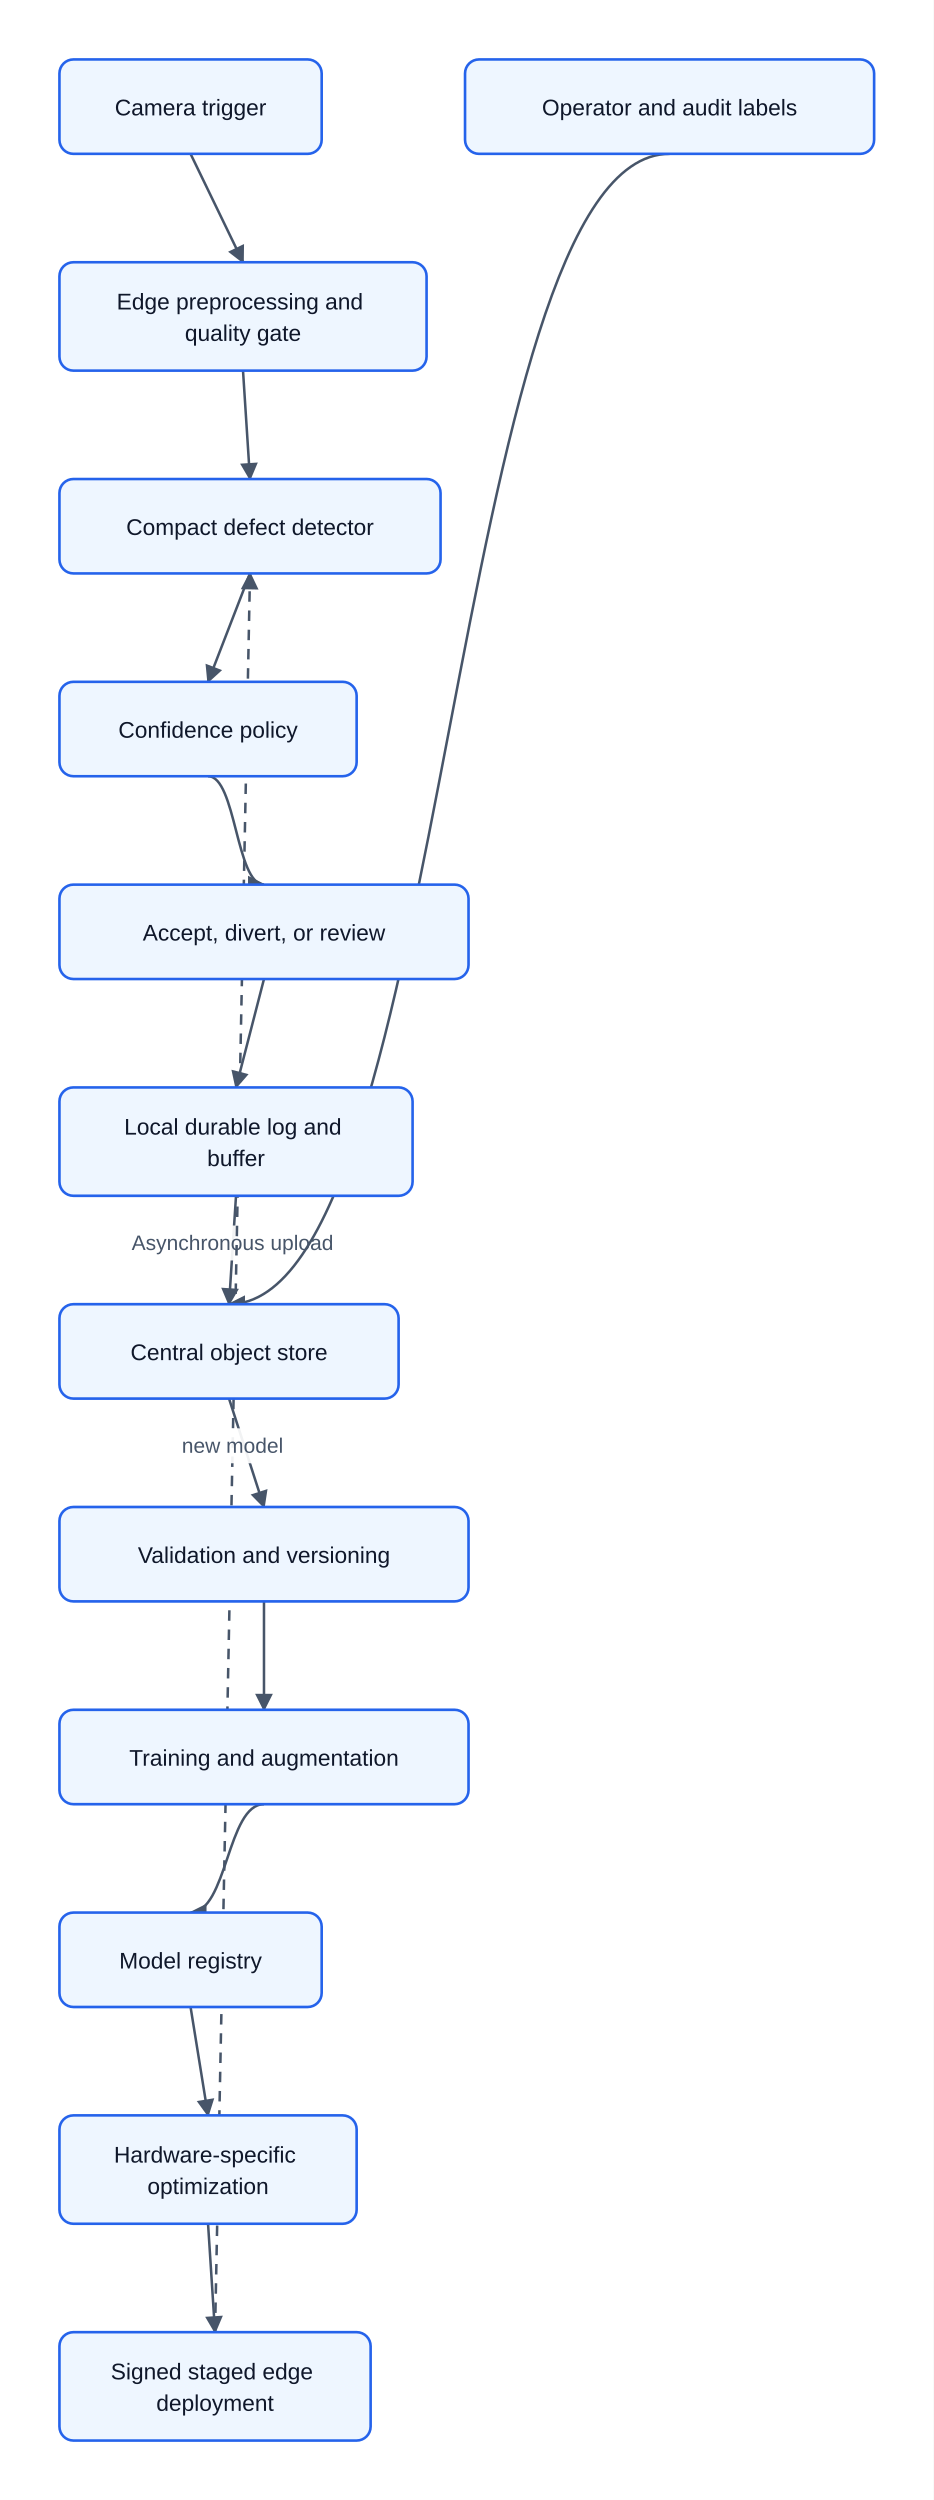
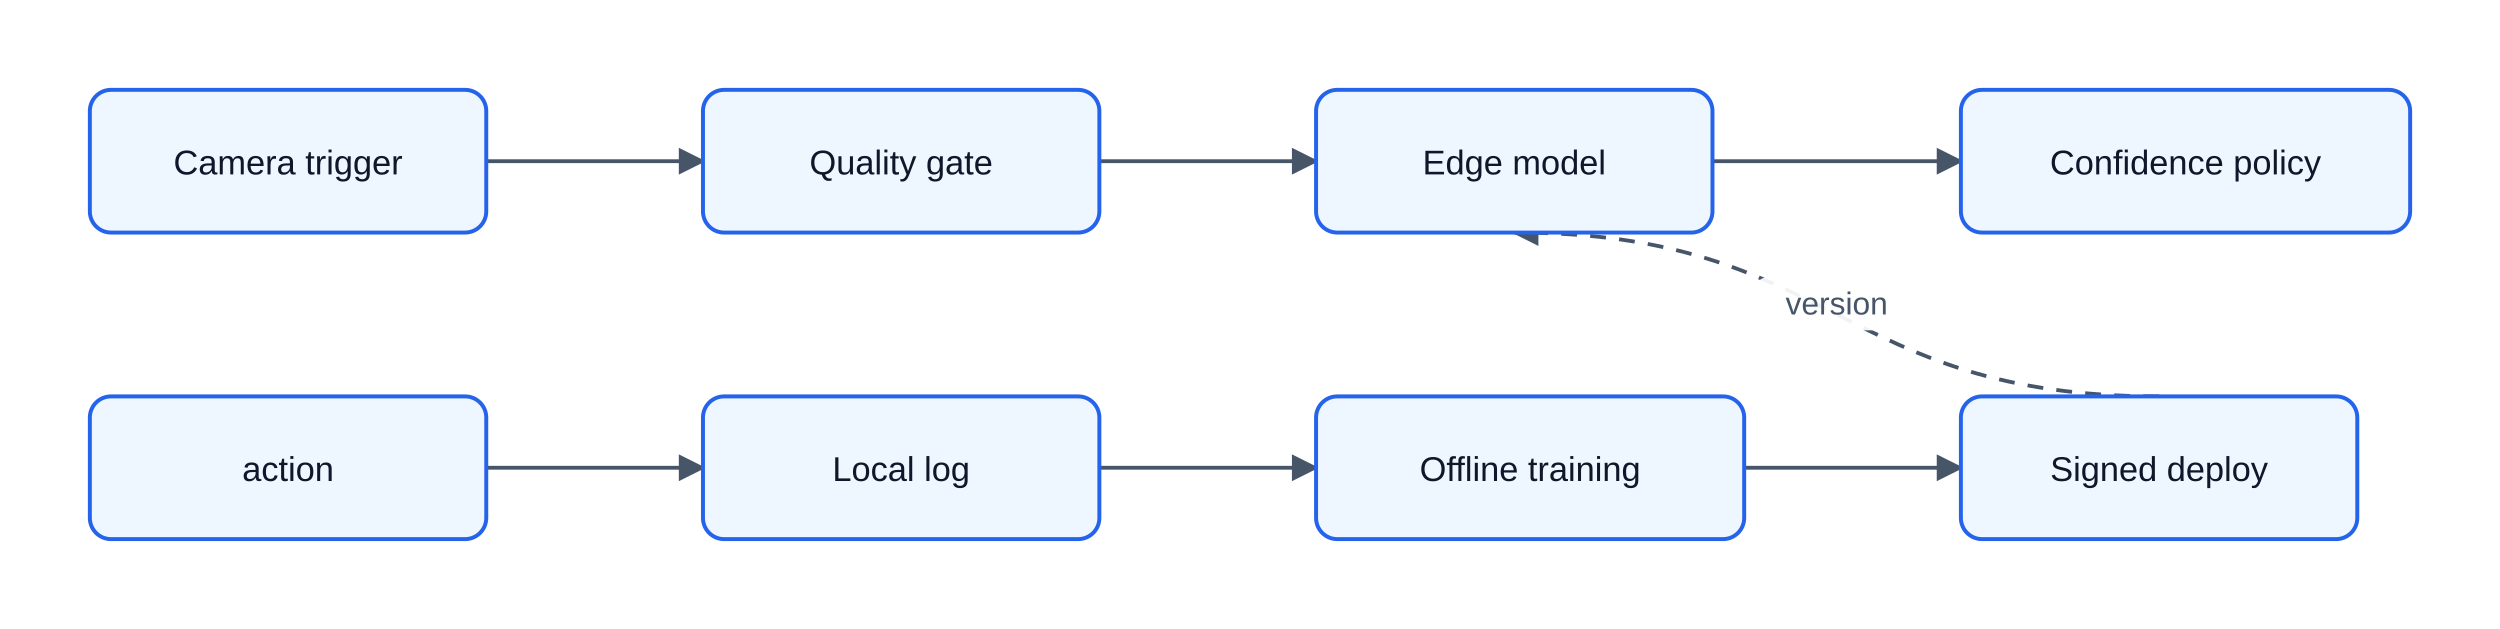
- <svg xmlns="http://www.w3.org/2000/svg" width="534" height="1430" viewBox="0 0 534 1430" role="img" aria-labelledby="title desc">
+ <svg xmlns="http://www.w3.org/2000/svg" width="946" height="238" viewBox="0 0 946 238" role="img" aria-labelledby="title desc">
  <defs>
    <marker id="arrow" viewBox="0 0 10 10" refX="9" refY="5" markerWidth="7" markerHeight="7" orient="auto-start-reverse">
      <path d="M 0 0 L 10 5 L 0 10 z" fill="#475569" />
    </marker>
  </defs>
  <style>
.canvas{fill:#ffffff}.group{fill:#f8fafc;stroke:#cbd5e1;stroke-width:1.4}.group-title{font:600 14px Arial,sans-serif;fill:#334155}.node{fill:#eef6ff;stroke:#2563eb;stroke-width:1.5}.diamond{fill:#fff7ed;stroke:#ea580c;stroke-width:1.5}.node-text{font:13px Arial,sans-serif;fill:#0f172a}.edge{fill:none;stroke:#475569;stroke-width:1.45}.edge-label{font:12px Arial,sans-serif;fill:#475569}.label-bg{fill:#ffffff;opacity:.92}
</style>
-   <rect class="canvas" x="0" y="0" width="534" height="1430" />
-   <path class="edge" d="M 109.0 88.0 L 139.0 150.0" marker-end="url(#arrow)" />
-   <path class="edge" d="M 139.0 212.0 L 143.0 274.0" marker-end="url(#arrow)" />
-   <path class="edge" d="M 143.0 328.0 L 119.0 390.0" marker-end="url(#arrow)" />
-   <path class="edge" d="M 119.0 444.0 C 135.0 444.0, 135.0 506.0, 151.0 506.0" marker-end="url(#arrow)" />
-   <path class="edge" d="M 151.0 560.0 L 135.0 622.0" marker-end="url(#arrow)" />
-   <path class="edge" d="M 135.0 684.0 L 131.0 746.0" marker-end="url(#arrow)" />
-   <rect class="label-bg" x="60.5" y="701.0" width="145.0" height="20" rx="4" />
-   <text class="edge-label" x="133.0" y="715.0" text-anchor="middle">Asynchronous upload</text>
-   <path class="edge" d="M 383.0 88.0 C 257.0 88.0, 257.0 746.0, 131.0 746.0" marker-end="url(#arrow)" />
-   <path class="edge" d="M 131.0 800.0 L 151.0 862.0" marker-end="url(#arrow)" />
-   <path class="edge" d="M 151.0 916.0 L 151.0 978.0" marker-end="url(#arrow)" />
-   <path class="edge" d="M 151.0 1032.0 C 130.0 1032.0, 130.0 1094.0, 109.0 1094.0" marker-end="url(#arrow)" />
-   <path class="edge" d="M 109.0 1148.0 L 119.0 1210.0" marker-end="url(#arrow)" />
-   <path class="edge" d="M 119.0 1272.0 L 123.0 1334.0" marker-end="url(#arrow)" />
-   <path class="edge" d="M 123.0 1334.0 L 143.0 328.0" marker-end="url(#arrow)" stroke-dasharray="6 5" />
-   <rect class="label-bg" x="95.5" y="817.0" width="75.0" height="20" rx="4" />
-   <text class="edge-label" x="133.0" y="831.0" text-anchor="middle">new model</text>
+   <rect class="canvas" x="0" y="0" width="946" height="238" />
+   <path class="edge" d="M 184.0 61.0 L 266.0 61.0" marker-end="url(#arrow)" />
+   <path class="edge" d="M 416.0 61.0 L 498.0 61.0" marker-end="url(#arrow)" />
+   <path class="edge" d="M 648.0 61.0 L 742.0 61.0" marker-end="url(#arrow)" />
+   <path class="edge" d="M 184.0 177.0 L 266.0 177.0" marker-end="url(#arrow)" />
+   <path class="edge" d="M 416.0 177.0 L 498.0 177.0" marker-end="url(#arrow)" />
+   <path class="edge" d="M 660.0 177.0 L 742.0 177.0" marker-end="url(#arrow)" />
+   <path class="edge" d="M 817.0 150.0 C 695.0 150.0, 695.0 88.0, 573.0 88.0" marker-end="url(#arrow)" stroke-dasharray="6 5" />
+   <rect class="label-bg" x="664.5" y="105.0" width="61.0" height="20" rx="4" />
+   <text class="edge-label" x="695.0" y="119.0" text-anchor="middle">version</text>
  <rect class="node" x="34.0" y="34.0" width="150" height="54" rx="8" />
  <text class="node-text" x="109.0" y="66.0" text-anchor="middle">
    <tspan x="109.0" dy="0">Camera trigger</tspan>
  </text>
-   <rect class="node" x="34.0" y="150.0" width="210" height="62" rx="8" />
-   <text class="node-text" x="139.0" y="186.0" text-anchor="middle">
-     <tspan x="139.0" dy="-9">Edge preprocessing and</tspan>
-     <tspan x="139.0" dy="18">quality gate</tspan>
+   <rect class="node" x="266.0" y="34.0" width="150" height="54" rx="8" />
+   <text class="node-text" x="341.0" y="66.0" text-anchor="middle">
+     <tspan x="341.0" dy="0">Quality gate</tspan>
  </text>
-   <rect class="node" x="34.0" y="274.0" width="218" height="54" rx="8" />
-   <text class="node-text" x="143.0" y="306.0" text-anchor="middle">
-     <tspan x="143.0" dy="0">Compact defect detector</tspan>
+   <rect class="node" x="498.0" y="34.0" width="150" height="54" rx="8" />
+   <text class="node-text" x="573.0" y="66.0" text-anchor="middle">
+     <tspan x="573.0" dy="0">Edge model</tspan>
  </text>
-   <rect class="node" x="34.0" y="390.0" width="170" height="54" rx="8" />
-   <text class="node-text" x="119.0" y="422.0" text-anchor="middle">
-     <tspan x="119.0" dy="0">Confidence policy</tspan>
+   <rect class="node" x="742.0" y="34.0" width="170" height="54" rx="8" />
+   <text class="node-text" x="827.0" y="66.0" text-anchor="middle">
+     <tspan x="827.0" dy="0">Confidence policy</tspan>
  </text>
-   <rect class="node" x="34.0" y="506.0" width="234" height="54" rx="8" />
-   <text class="node-text" x="151.0" y="538.0" text-anchor="middle">
-     <tspan x="151.0" dy="0">Accept, divert, or review</tspan>
+   <rect class="node" x="34.0" y="150.0" width="150" height="54" rx="8" />
+   <text class="node-text" x="109.0" y="182.0" text-anchor="middle">
+     <tspan x="109.0" dy="0">action</tspan>
  </text>
-   <rect class="node" x="34.0" y="622.0" width="202" height="62" rx="8" />
-   <text class="node-text" x="135.0" y="658.0" text-anchor="middle">
-     <tspan x="135.0" dy="-9">Local durable log and</tspan>
-     <tspan x="135.0" dy="18">buffer</tspan>
+   <rect class="node" x="266.0" y="150.0" width="150" height="54" rx="8" />
+   <text class="node-text" x="341.0" y="182.0" text-anchor="middle">
+     <tspan x="341.0" dy="0">Local log</tspan>
  </text>
-   <rect class="node" x="34.0" y="746.0" width="194" height="54" rx="8" />
-   <text class="node-text" x="131.0" y="778.0" text-anchor="middle">
-     <tspan x="131.0" dy="0">Central object store</tspan>
+   <rect class="node" x="498.0" y="150.0" width="162" height="54" rx="8" />
+   <text class="node-text" x="579.0" y="182.0" text-anchor="middle">
+     <tspan x="579.0" dy="0">Offline training</tspan>
  </text>
-   <rect class="node" x="266.0" y="34.0" width="234" height="54" rx="8" />
-   <text class="node-text" x="383.0" y="66.0" text-anchor="middle">
-     <tspan x="383.0" dy="0">Operator and audit labels</tspan>
-   </text>
-   <rect class="node" x="34.0" y="862.0" width="234" height="54" rx="8" />
-   <text class="node-text" x="151.0" y="894.0" text-anchor="middle">
-     <tspan x="151.0" dy="0">Validation and versioning</tspan>
-   </text>
-   <rect class="node" x="34.0" y="978.0" width="234" height="54" rx="8" />
-   <text class="node-text" x="151.0" y="1010.0" text-anchor="middle">
-     <tspan x="151.0" dy="0">Training and augmentation</tspan>
-   </text>
-   <rect class="node" x="34.0" y="1094.0" width="150" height="54" rx="8" />
-   <text class="node-text" x="109.0" y="1126.0" text-anchor="middle">
-     <tspan x="109.0" dy="0">Model registry</tspan>
-   </text>
-   <rect class="node" x="34.0" y="1210.0" width="170" height="62" rx="8" />
-   <text class="node-text" x="119.0" y="1246.0" text-anchor="middle">
-     <tspan x="119.0" dy="-9">Hardware-specific</tspan>
-     <tspan x="119.0" dy="18">optimization</tspan>
-   </text>
-   <rect class="node" x="34.0" y="1334.0" width="178" height="62" rx="8" />
-   <text class="node-text" x="123.0" y="1370.0" text-anchor="middle">
-     <tspan x="123.0" dy="-9">Signed staged edge</tspan>
-     <tspan x="123.0" dy="18">deployment</tspan>
+   <rect class="node" x="742.0" y="150.0" width="150" height="54" rx="8" />
+   <text class="node-text" x="817.0" y="182.0" text-anchor="middle">
+     <tspan x="817.0" dy="0">Signed deploy</tspan>
  </text>
</svg>
